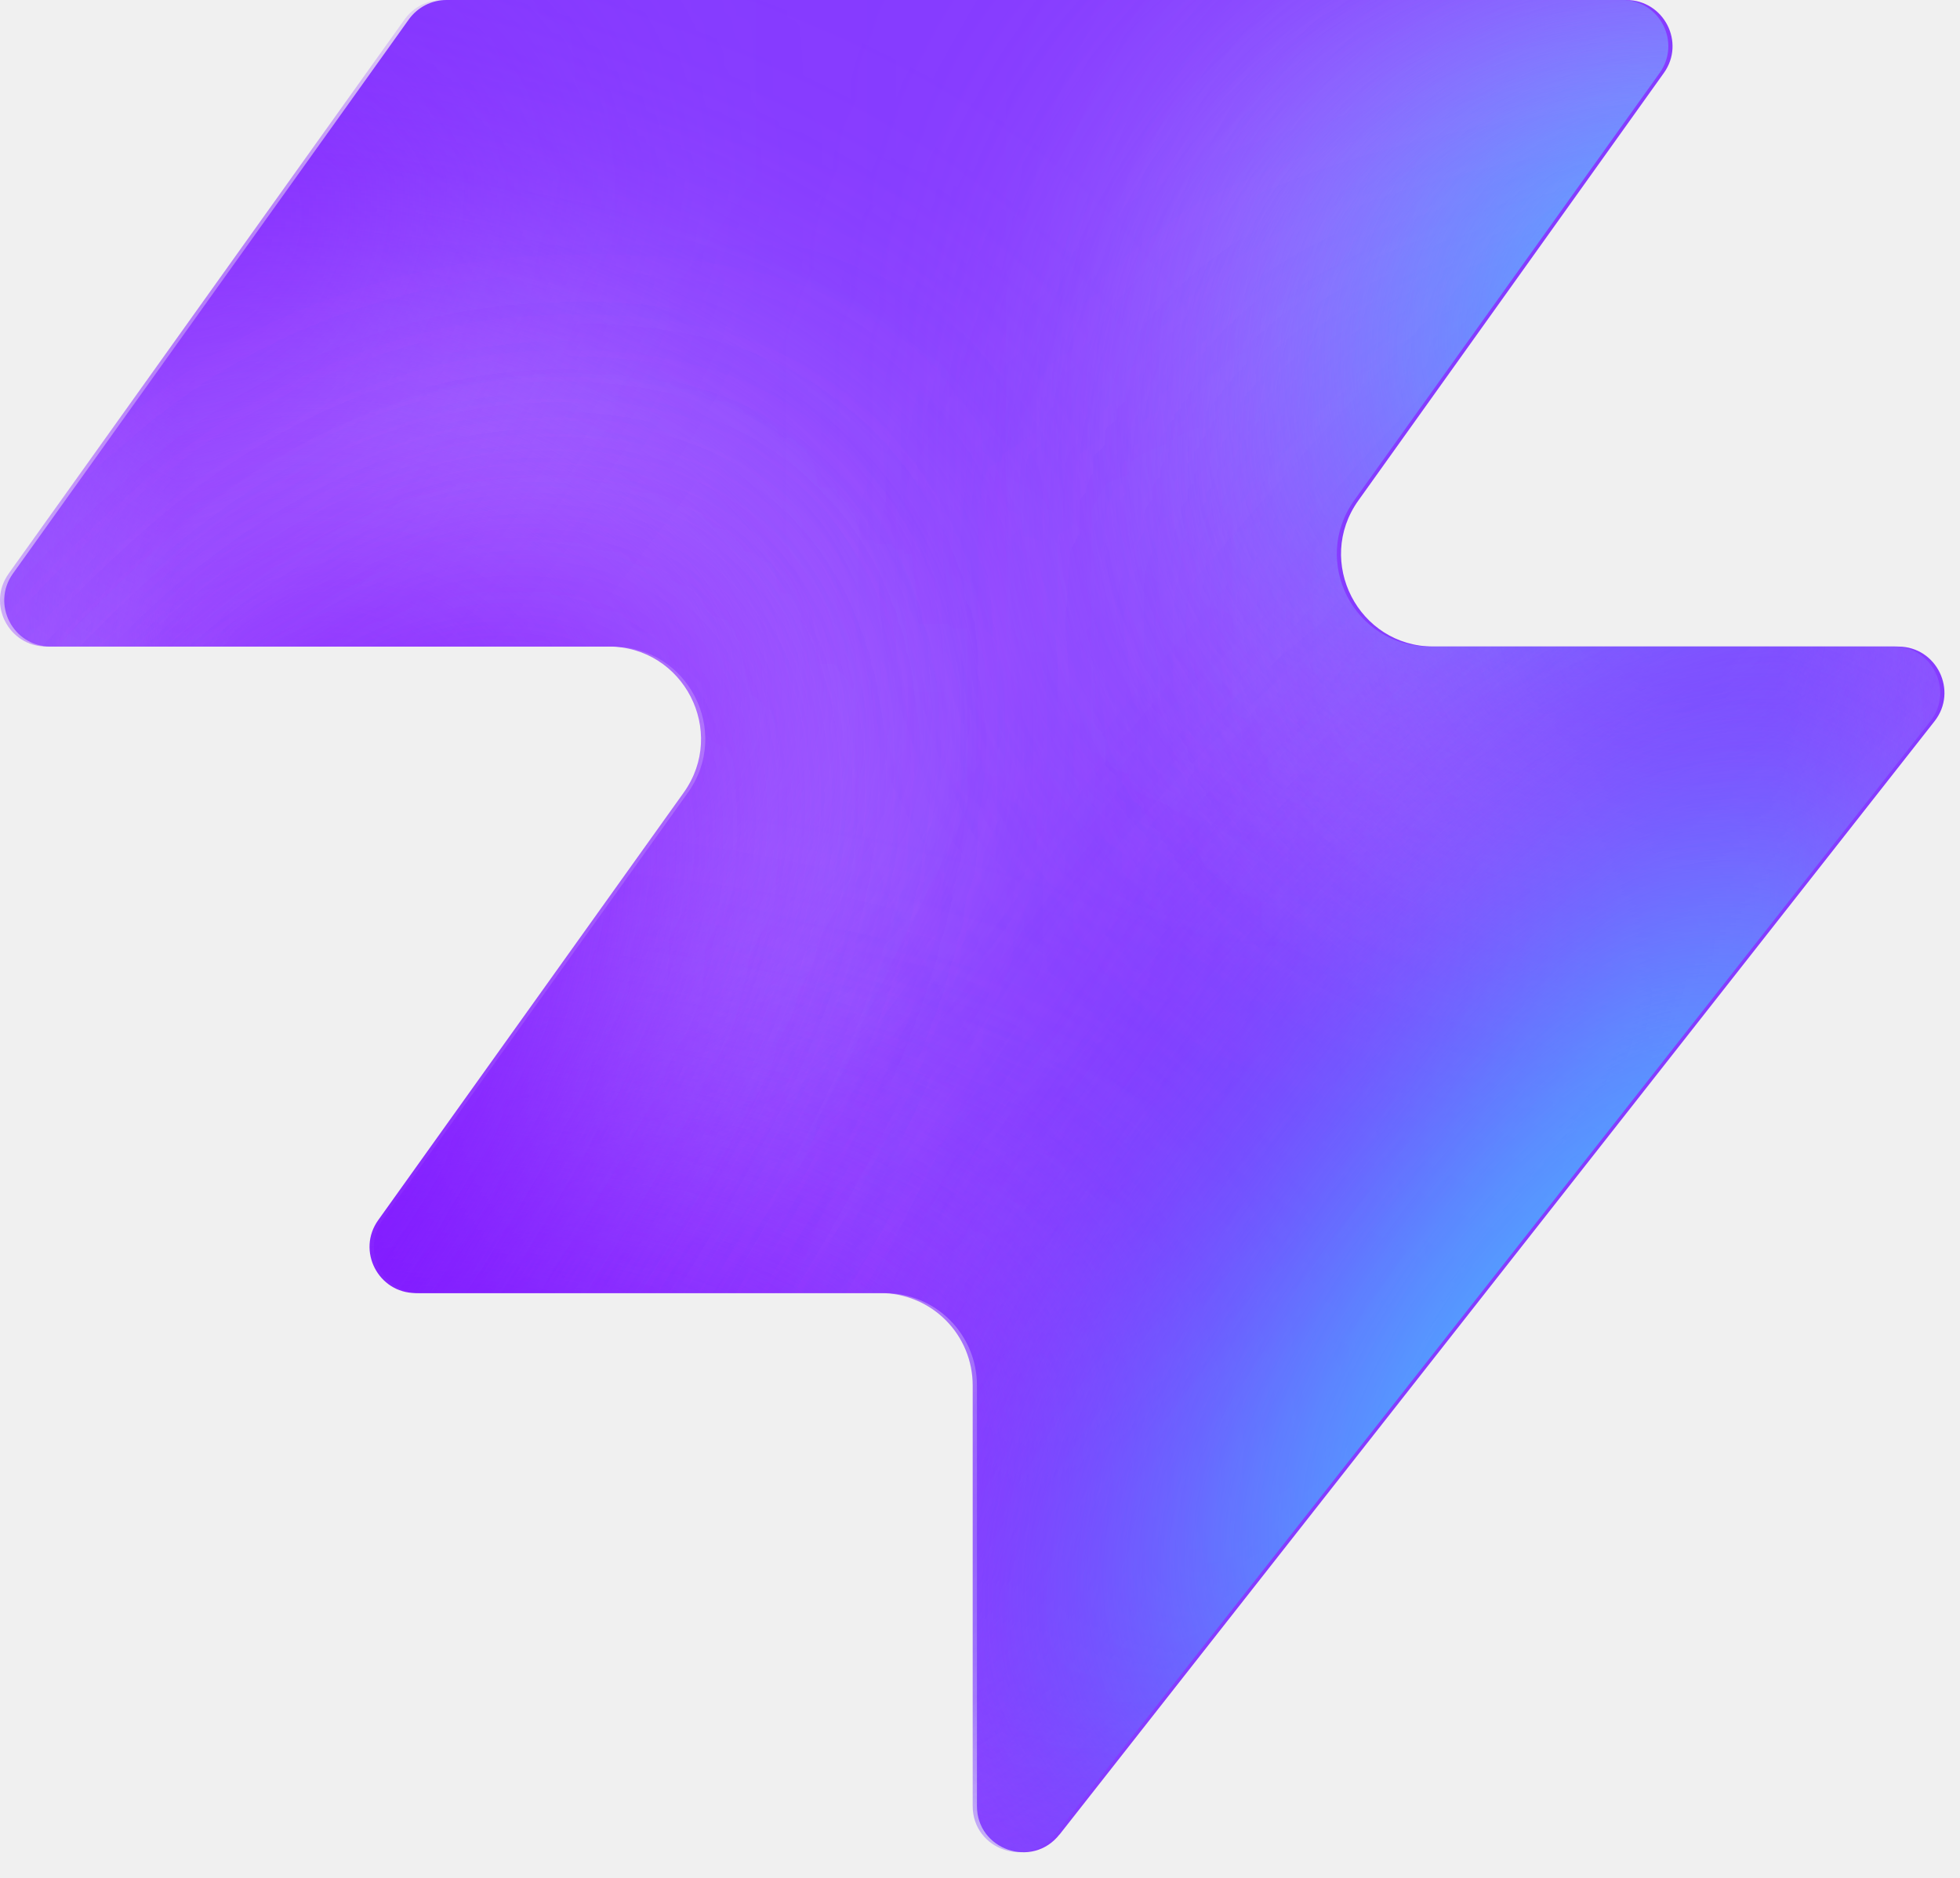
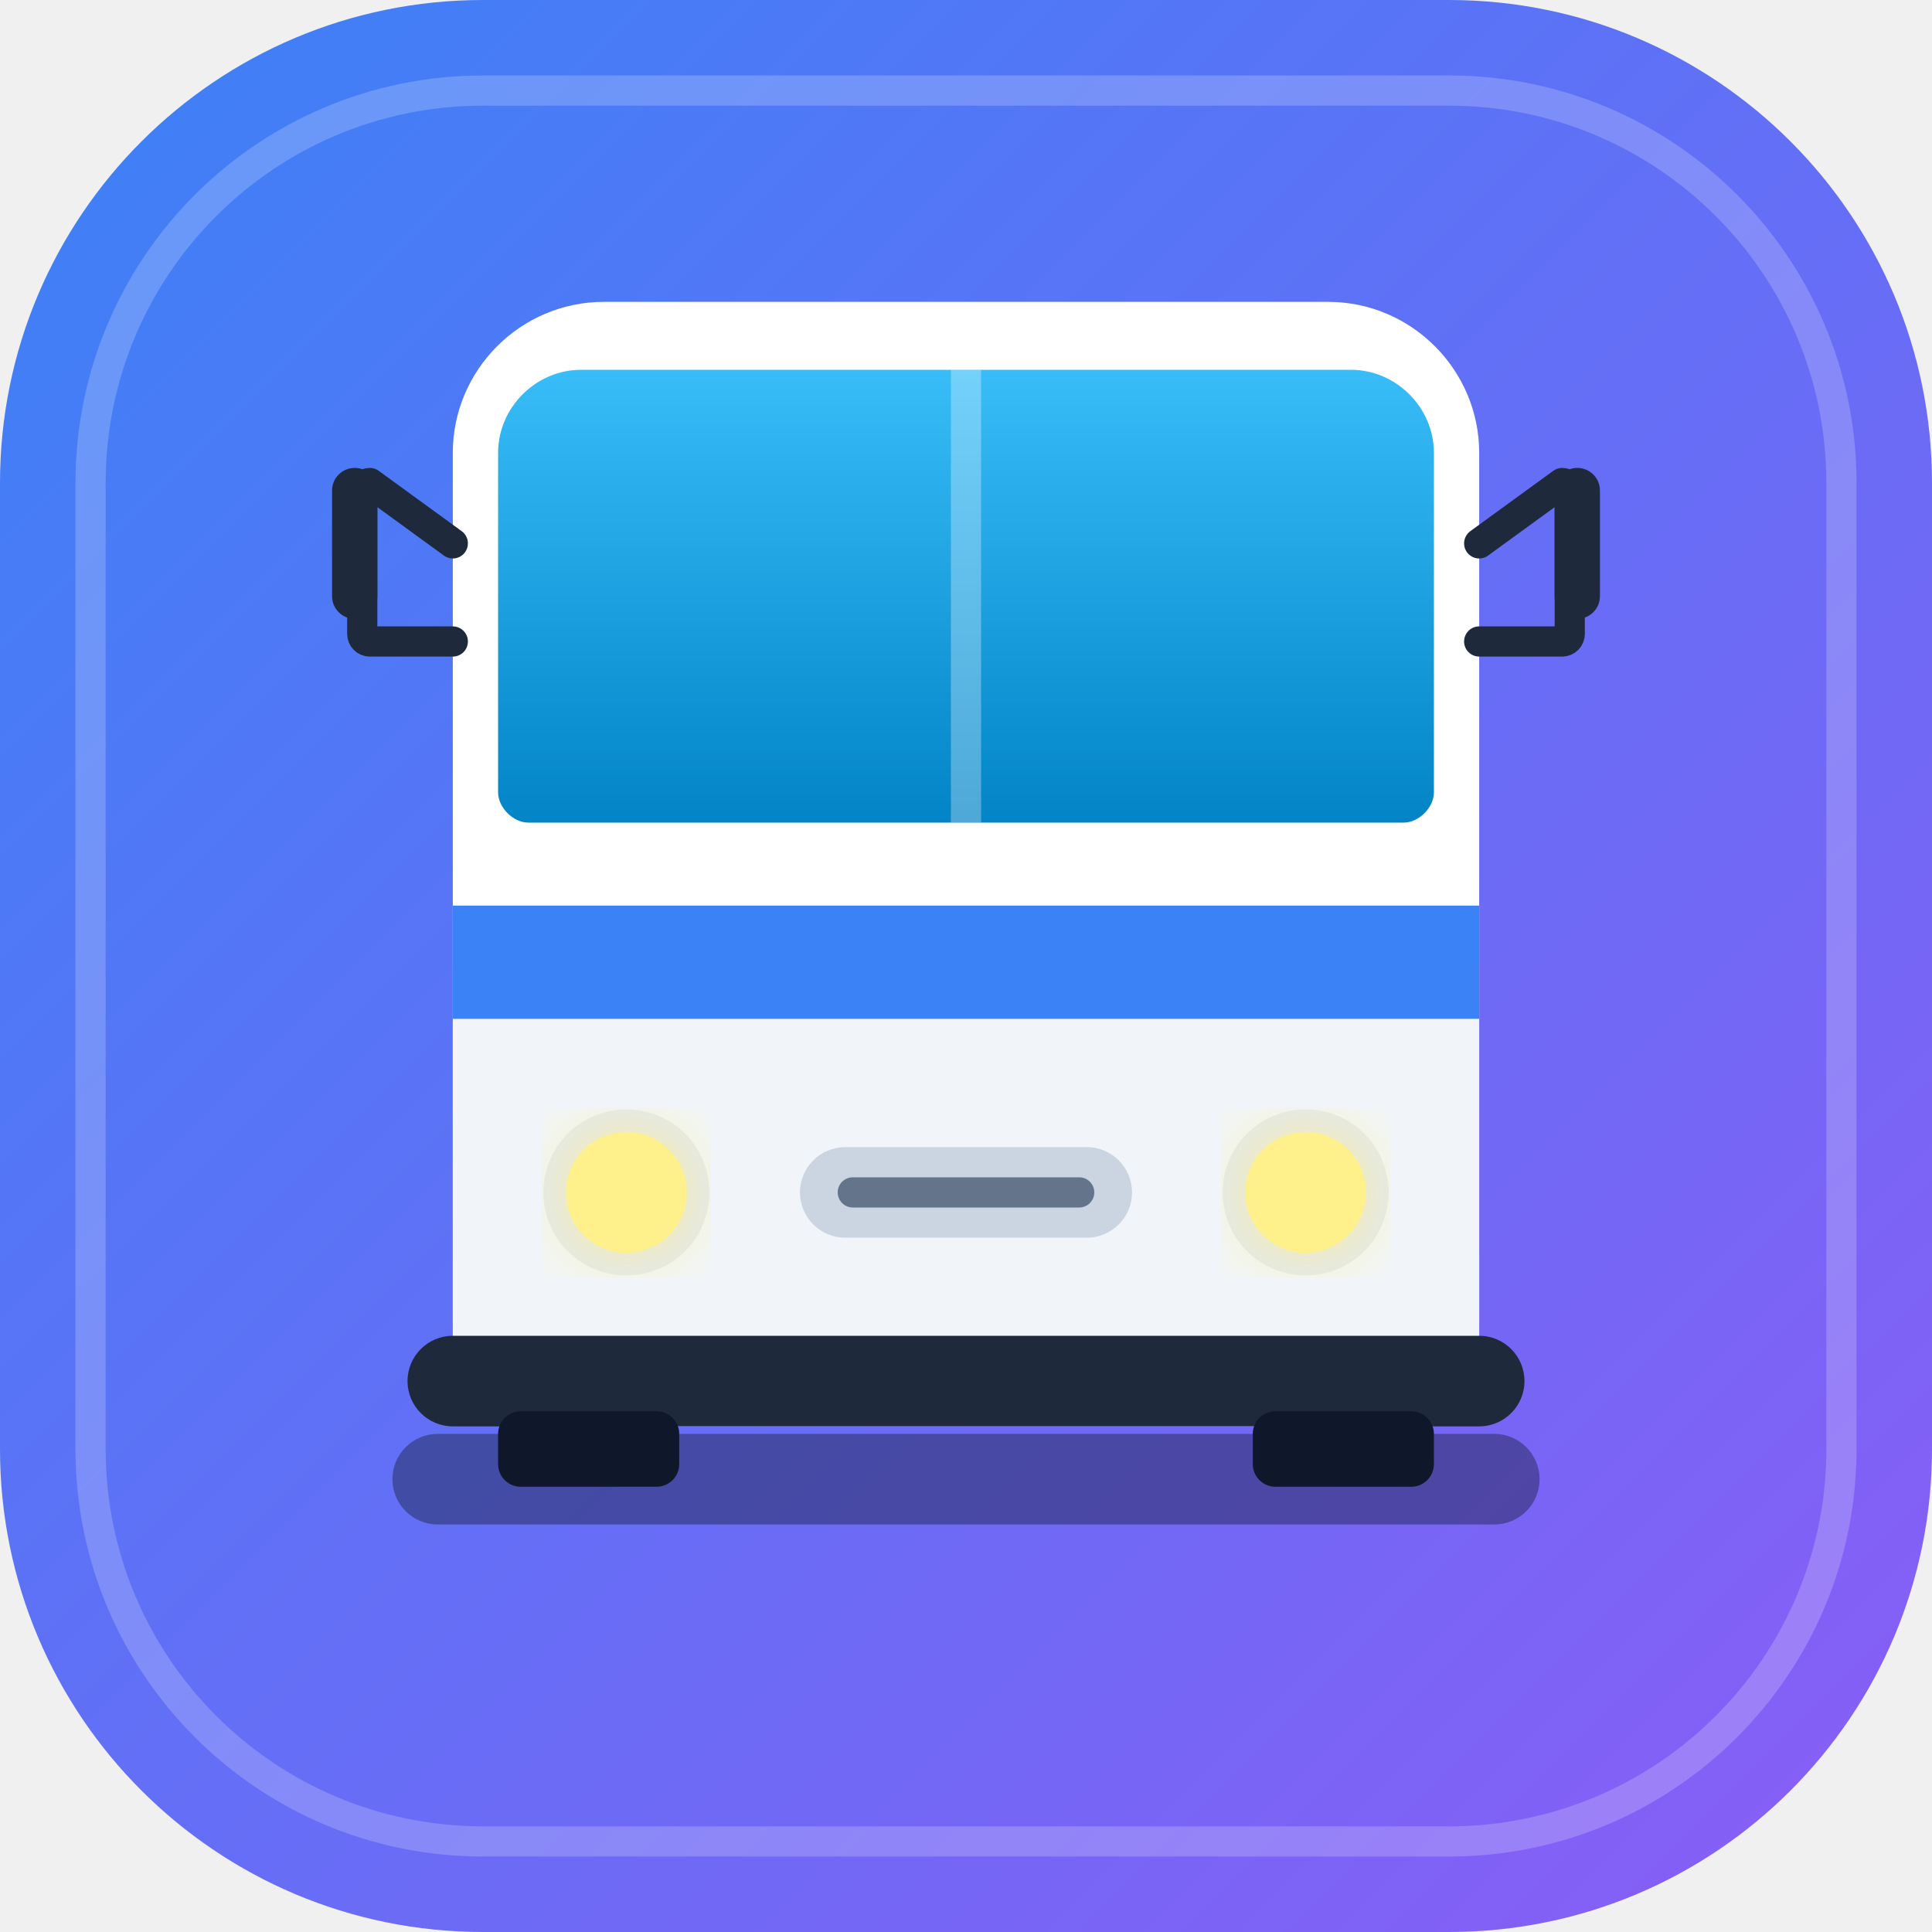
- <svg xmlns="http://www.w3.org/2000/svg" width="48" height="46" fill="none" viewBox="0 0 48 46">
-   <path fill="#863bff" d="M25.946 44.938c-.664.845-2.021.375-2.021-.698V33.937a2.26 2.26 0 0 0-2.262-2.262H10.287c-.92 0-1.456-1.04-.92-1.788l7.48-10.471c1.07-1.497 0-3.578-1.842-3.578H1.237c-.92 0-1.456-1.04-.92-1.788L10.013.474c.214-.297.556-.474.92-.474h28.894c.92 0 1.456 1.04.92 1.788l-7.48 10.471c-1.07 1.498 0 3.579 1.842 3.579h11.377c.943 0 1.473 1.088.89 1.83L25.947 44.94z" style="fill:#863bff;fill:color(display-p3 .525 .23 1);fill-opacity:1" />
-   <mask id="a" width="48" height="46" x="0" y="0" maskUnits="userSpaceOnUse" style="mask-type:alpha">
-     <path fill="#000" d="M25.842 44.938c-.664.844-2.021.375-2.021-.698V33.937a2.26 2.26 0 0 0-2.262-2.262H10.183c-.92 0-1.456-1.04-.92-1.788l7.48-10.471c1.07-1.498 0-3.579-1.842-3.579H1.133c-.92 0-1.456-1.04-.92-1.787L9.91.473c.214-.297.556-.474.92-.474h28.894c.92 0 1.456 1.04.92 1.788l-7.48 10.471c-1.07 1.498 0 3.578 1.842 3.578h11.377c.943 0 1.473 1.088.89 1.832L25.843 44.94z" style="fill:#000;fill-opacity:1" />
-   </mask>
-   <g mask="url(#a)">
-     <g filter="url(#b)">
-       <ellipse cx="5.508" cy="14.704" fill="#ede6ff" rx="5.508" ry="14.704" style="fill:#ede6ff;fill:color(display-p3 .927 .903 1);fill-opacity:1" transform="matrix(.00324 1 1 -.00324 -4.47 31.516)" />
-     </g>
-     <g filter="url(#c)">
-       <ellipse cx="10.399" cy="29.851" fill="#ede6ff" rx="10.399" ry="29.851" style="fill:#ede6ff;fill:color(display-p3 .927 .903 1);fill-opacity:1" transform="matrix(.00324 1 1 -.00324 -39.328 7.883)" />
-     </g>
-     <g filter="url(#d)">
-       <ellipse cx="5.508" cy="30.487" fill="#7e14ff" rx="5.508" ry="30.487" style="fill:#7e14ff;fill:color(display-p3 .492 .077 1);fill-opacity:1" transform="rotate(89.814 -25.913 -14.639)scale(1 -1)" />
-     </g>
-     <g filter="url(#e)">
-       <ellipse cx="5.508" cy="30.599" fill="#7e14ff" rx="5.508" ry="30.599" style="fill:#7e14ff;fill:color(display-p3 .492 .077 1);fill-opacity:1" transform="rotate(89.814 -32.644 -3.334)scale(1 -1)" />
-     </g>
-     <g filter="url(#f)">
-       <ellipse cx="5.508" cy="30.599" fill="#7e14ff" rx="5.508" ry="30.599" style="fill:#7e14ff;fill:color(display-p3 .492 .077 1);fill-opacity:1" transform="matrix(.00324 1 1 -.00324 -34.34 30.47)" />
-     </g>
-     <g filter="url(#g)">
-       <ellipse cx="14.072" cy="22.078" fill="#ede6ff" rx="14.072" ry="22.078" style="fill:#ede6ff;fill:color(display-p3 .927 .903 1);fill-opacity:1" transform="rotate(93.35 24.506 48.493)scale(-1 1)" />
-     </g>
-     <g filter="url(#h)">
-       <ellipse cx="3.47" cy="21.501" fill="#7e14ff" rx="3.47" ry="21.501" style="fill:#7e14ff;fill:color(display-p3 .492 .077 1);fill-opacity:1" transform="rotate(89.009 28.708 47.59)scale(-1 1)" />
-     </g>
-     <g filter="url(#i)">
-       <ellipse cx="3.47" cy="21.501" fill="#7e14ff" rx="3.47" ry="21.501" style="fill:#7e14ff;fill:color(display-p3 .492 .077 1);fill-opacity:1" transform="rotate(89.009 28.708 47.59)scale(-1 1)" />
-     </g>
-     <g filter="url(#j)">
-       <ellipse cx=".387" cy="8.972" fill="#7e14ff" rx="4.407" ry="29.108" style="fill:#7e14ff;fill:color(display-p3 .492 .077 1);fill-opacity:1" transform="rotate(39.51 .387 8.972)" />
-     </g>
-     <g filter="url(#k)">
-       <ellipse cx="47.523" cy="-6.092" fill="#7e14ff" rx="4.407" ry="29.108" style="fill:#7e14ff;fill:color(display-p3 .492 .077 1);fill-opacity:1" transform="rotate(37.892 47.523 -6.092)" />
-     </g>
-     <g filter="url(#l)">
-       <ellipse cx="41.412" cy="6.333" fill="#47bfff" rx="5.971" ry="9.665" style="fill:#47bfff;fill:color(display-p3 .28 .748 1);fill-opacity:1" transform="rotate(37.892 41.412 6.333)" />
-     </g>
-     <g filter="url(#m)">
-       <ellipse cx="-1.879" cy="38.332" fill="#7e14ff" rx="4.407" ry="29.108" style="fill:#7e14ff;fill:color(display-p3 .492 .077 1);fill-opacity:1" transform="rotate(37.892 -1.88 38.332)" />
-     </g>
-     <g filter="url(#n)">
-       <ellipse cx="-1.879" cy="38.332" fill="#7e14ff" rx="4.407" ry="29.108" style="fill:#7e14ff;fill:color(display-p3 .492 .077 1);fill-opacity:1" transform="rotate(37.892 -1.88 38.332)" />
-     </g>
-     <g filter="url(#o)">
-       <ellipse cx="35.651" cy="29.907" fill="#7e14ff" rx="4.407" ry="29.108" style="fill:#7e14ff;fill:color(display-p3 .492 .077 1);fill-opacity:1" transform="rotate(37.892 35.651 29.907)" />
-     </g>
-     <g filter="url(#p)">
-       <ellipse cx="38.418" cy="32.4" fill="#47bfff" rx="5.971" ry="15.297" style="fill:#47bfff;fill:color(display-p3 .28 .748 1);fill-opacity:1" transform="rotate(37.892 38.418 32.4)" />
-     </g>
-   </g>
+ <svg xmlns="http://www.w3.org/2000/svg" viewBox="0 0 512 512" width="100%" height="100%">
  <defs>
-     <filter id="b" width="60.045" height="41.654" x="-19.77" y="16.149" color-interpolation-filters="sRGB" filterUnits="userSpaceOnUse">
-       <feFlood flood-opacity="0" result="BackgroundImageFix" />
-       <feBlend in="SourceGraphic" in2="BackgroundImageFix" result="shape" />
-       <feGaussianBlur result="effect1_foregroundBlur_2002_17158" stdDeviation="7.659" />
-     </filter>
-     <filter id="c" width="90.34" height="51.437" x="-54.613" y="-7.533" color-interpolation-filters="sRGB" filterUnits="userSpaceOnUse">
-       <feFlood flood-opacity="0" result="BackgroundImageFix" />
-       <feBlend in="SourceGraphic" in2="BackgroundImageFix" result="shape" />
-       <feGaussianBlur result="effect1_foregroundBlur_2002_17158" stdDeviation="7.659" />
-     </filter>
-     <filter id="d" width="79.355" height="29.4" x="-49.64" y="2.03" color-interpolation-filters="sRGB" filterUnits="userSpaceOnUse">
-       <feFlood flood-opacity="0" result="BackgroundImageFix" />
-       <feBlend in="SourceGraphic" in2="BackgroundImageFix" result="shape" />
-       <feGaussianBlur result="effect1_foregroundBlur_2002_17158" stdDeviation="4.596" />
-     </filter>
-     <filter id="e" width="79.579" height="29.4" x="-45.045" y="20.029" color-interpolation-filters="sRGB" filterUnits="userSpaceOnUse">
-       <feFlood flood-opacity="0" result="BackgroundImageFix" />
-       <feBlend in="SourceGraphic" in2="BackgroundImageFix" result="shape" />
-       <feGaussianBlur result="effect1_foregroundBlur_2002_17158" stdDeviation="4.596" />
-     </filter>
-     <filter id="f" width="79.579" height="29.4" x="-43.513" y="21.178" color-interpolation-filters="sRGB" filterUnits="userSpaceOnUse">
-       <feFlood flood-opacity="0" result="BackgroundImageFix" />
-       <feBlend in="SourceGraphic" in2="BackgroundImageFix" result="shape" />
-       <feGaussianBlur result="effect1_foregroundBlur_2002_17158" stdDeviation="4.596" />
-     </filter>
-     <filter id="g" width="74.749" height="58.852" x="15.756" y="-17.901" color-interpolation-filters="sRGB" filterUnits="userSpaceOnUse">
-       <feFlood flood-opacity="0" result="BackgroundImageFix" />
-       <feBlend in="SourceGraphic" in2="BackgroundImageFix" result="shape" />
-       <feGaussianBlur result="effect1_foregroundBlur_2002_17158" stdDeviation="7.659" />
-     </filter>
-     <filter id="h" width="61.377" height="25.362" x="23.548" y="2.284" color-interpolation-filters="sRGB" filterUnits="userSpaceOnUse">
-       <feFlood flood-opacity="0" result="BackgroundImageFix" />
-       <feBlend in="SourceGraphic" in2="BackgroundImageFix" result="shape" />
-       <feGaussianBlur result="effect1_foregroundBlur_2002_17158" stdDeviation="4.596" />
-     </filter>
-     <filter id="i" width="61.377" height="25.362" x="23.548" y="2.284" color-interpolation-filters="sRGB" filterUnits="userSpaceOnUse">
-       <feFlood flood-opacity="0" result="BackgroundImageFix" />
-       <feBlend in="SourceGraphic" in2="BackgroundImageFix" result="shape" />
-       <feGaussianBlur result="effect1_foregroundBlur_2002_17158" stdDeviation="4.596" />
-     </filter>
-     <filter id="j" width="56.045" height="63.649" x="-27.636" y="-22.853" color-interpolation-filters="sRGB" filterUnits="userSpaceOnUse">
-       <feFlood flood-opacity="0" result="BackgroundImageFix" />
-       <feBlend in="SourceGraphic" in2="BackgroundImageFix" result="shape" />
-       <feGaussianBlur result="effect1_foregroundBlur_2002_17158" stdDeviation="4.596" />
-     </filter>
-     <filter id="k" width="54.814" height="64.646" x="20.116" y="-38.415" color-interpolation-filters="sRGB" filterUnits="userSpaceOnUse">
-       <feFlood flood-opacity="0" result="BackgroundImageFix" />
-       <feBlend in="SourceGraphic" in2="BackgroundImageFix" result="shape" />
-       <feGaussianBlur result="effect1_foregroundBlur_2002_17158" stdDeviation="4.596" />
-     </filter>
-     <filter id="l" width="33.541" height="35.313" x="24.641" y="-11.323" color-interpolation-filters="sRGB" filterUnits="userSpaceOnUse">
-       <feFlood flood-opacity="0" result="BackgroundImageFix" />
-       <feBlend in="SourceGraphic" in2="BackgroundImageFix" result="shape" />
-       <feGaussianBlur result="effect1_foregroundBlur_2002_17158" stdDeviation="4.596" />
-     </filter>
-     <filter id="m" width="54.814" height="64.646" x="-29.286" y="6.009" color-interpolation-filters="sRGB" filterUnits="userSpaceOnUse">
-       <feFlood flood-opacity="0" result="BackgroundImageFix" />
-       <feBlend in="SourceGraphic" in2="BackgroundImageFix" result="shape" />
-       <feGaussianBlur result="effect1_foregroundBlur_2002_17158" stdDeviation="4.596" />
-     </filter>
-     <filter id="n" width="54.814" height="64.646" x="-29.286" y="6.009" color-interpolation-filters="sRGB" filterUnits="userSpaceOnUse">
-       <feFlood flood-opacity="0" result="BackgroundImageFix" />
-       <feBlend in="SourceGraphic" in2="BackgroundImageFix" result="shape" />
-       <feGaussianBlur result="effect1_foregroundBlur_2002_17158" stdDeviation="4.596" />
-     </filter>
-     <filter id="o" width="54.814" height="64.646" x="8.244" y="-2.416" color-interpolation-filters="sRGB" filterUnits="userSpaceOnUse">
-       <feFlood flood-opacity="0" result="BackgroundImageFix" />
-       <feBlend in="SourceGraphic" in2="BackgroundImageFix" result="shape" />
-       <feGaussianBlur result="effect1_foregroundBlur_2002_17158" stdDeviation="4.596" />
-     </filter>
-     <filter id="p" width="39.409" height="43.623" x="18.713" y="10.588" color-interpolation-filters="sRGB" filterUnits="userSpaceOnUse">
-       <feFlood flood-opacity="0" result="BackgroundImageFix" />
-       <feBlend in="SourceGraphic" in2="BackgroundImageFix" result="shape" />
-       <feGaussianBlur result="effect1_foregroundBlur_2002_17158" stdDeviation="4.596" />
+     <linearGradient id="bgGrad" x1="0%" y1="0%" x2="100%" y2="100%">
+       <stop offset="0%" stop-color="#3b82f6" />
+       <stop offset="100%" stop-color="#8b5cf6" />
+     </linearGradient>
+     <linearGradient id="glassGrad" x1="0%" y1="0%" x2="0%" y2="100%">
+       <stop offset="0%" stop-color="#38bdf8" />
+       <stop offset="100%" stop-color="#0284c7" />
+     </linearGradient>
+     <filter id="glow" x="-20%" y="-20%" width="140%" height="140%">
+       <feGaussianBlur stdDeviation="10" result="blur" />
+       <feComposite in="SourceGraphic" in2="blur" operator="over" />
    </filter>
  </defs>
+   <rect width="512" height="512" rx="128" fill="url(#bgGrad)" />
+   <rect x="24" y="24" width="464" height="464" rx="104" fill="none" stroke="#ffffff" stroke-width="8" stroke-opacity="0.2" />
+   <g transform="translate(96, 80)">
+     <rect x="8" y="300" width="304" height="24" rx="12" fill="#0f172a" opacity="0.4" />
+     <path d="M24,40 C24,18 42,0 64,0 L256,0 C278,0 296,18 296,40 L296,280 C296,290 288,298 278,298 L42,298 C32,298 24,290 24,280 Z" fill="#ffffff" />
+     <path d="M24,160 L296,160 L296,280 C296,290 288,298 278,298 L42,298 C32,298 24,290 24,280 Z" fill="#f1f5f9" />
+     <path d="M24,160 L296,160 L296,190 L24,190 Z" fill="#3b82f6" />
+     <path d="M36,40 C36,28 46,18 58,18 L262,18 C274,18 284,28 284,40 L284,130 C284,134 280,138 276,138 L44,138 C40,138 36,134 36,130 Z" fill="url(#glassGrad)" />
+     <rect x="156" y="18" width="8" height="120" fill="#ffffff" opacity="0.3" />
+     <circle cx="70" cy="236" r="22" fill="#e2e8f0" />
+     <circle cx="70" cy="236" r="16" fill="#fef08a" filter="url(#glow)" />
+     <circle cx="250" cy="236" r="22" fill="#e2e8f0" />
+     <circle cx="250" cy="236" r="16" fill="#fef08a" filter="url(#glow)" />
+     <rect x="116" y="224" width="88" height="24" rx="12" fill="#cbd5e1" />
+     <rect x="126" y="232" width="68" height="8" rx="4" fill="#64748b" />
+     <rect x="12" y="274" width="296" height="24" rx="12" fill="#1e293b" />
+     <rect x="36" y="294" width="48" height="20" rx="6" fill="#0f172a" />
+     <rect x="236" y="294" width="48" height="20" rx="6" fill="#0f172a" />
+     <path d="M24,90 L2,90 C0.9,90 0,89.1 0,88 L0,50 C0,48.9 0.9,48 2,48 L24,64" fill="none" stroke="#1e293b" stroke-width="8" stroke-linecap="round" stroke-linejoin="round" />
+     <rect x="-8" y="44" width="12" height="40" rx="6" fill="#1e293b" />
+     <path d="M296,90 L318,90 C319.1,90 320,89.1 320,88 L320,50 C320,48.9 319.1,48 318,48 L296,64" fill="none" stroke="#1e293b" stroke-width="8" stroke-linecap="round" stroke-linejoin="round" />
+     <rect x="316" y="44" width="12" height="40" rx="6" fill="#1e293b" />
+   </g>
</svg>
